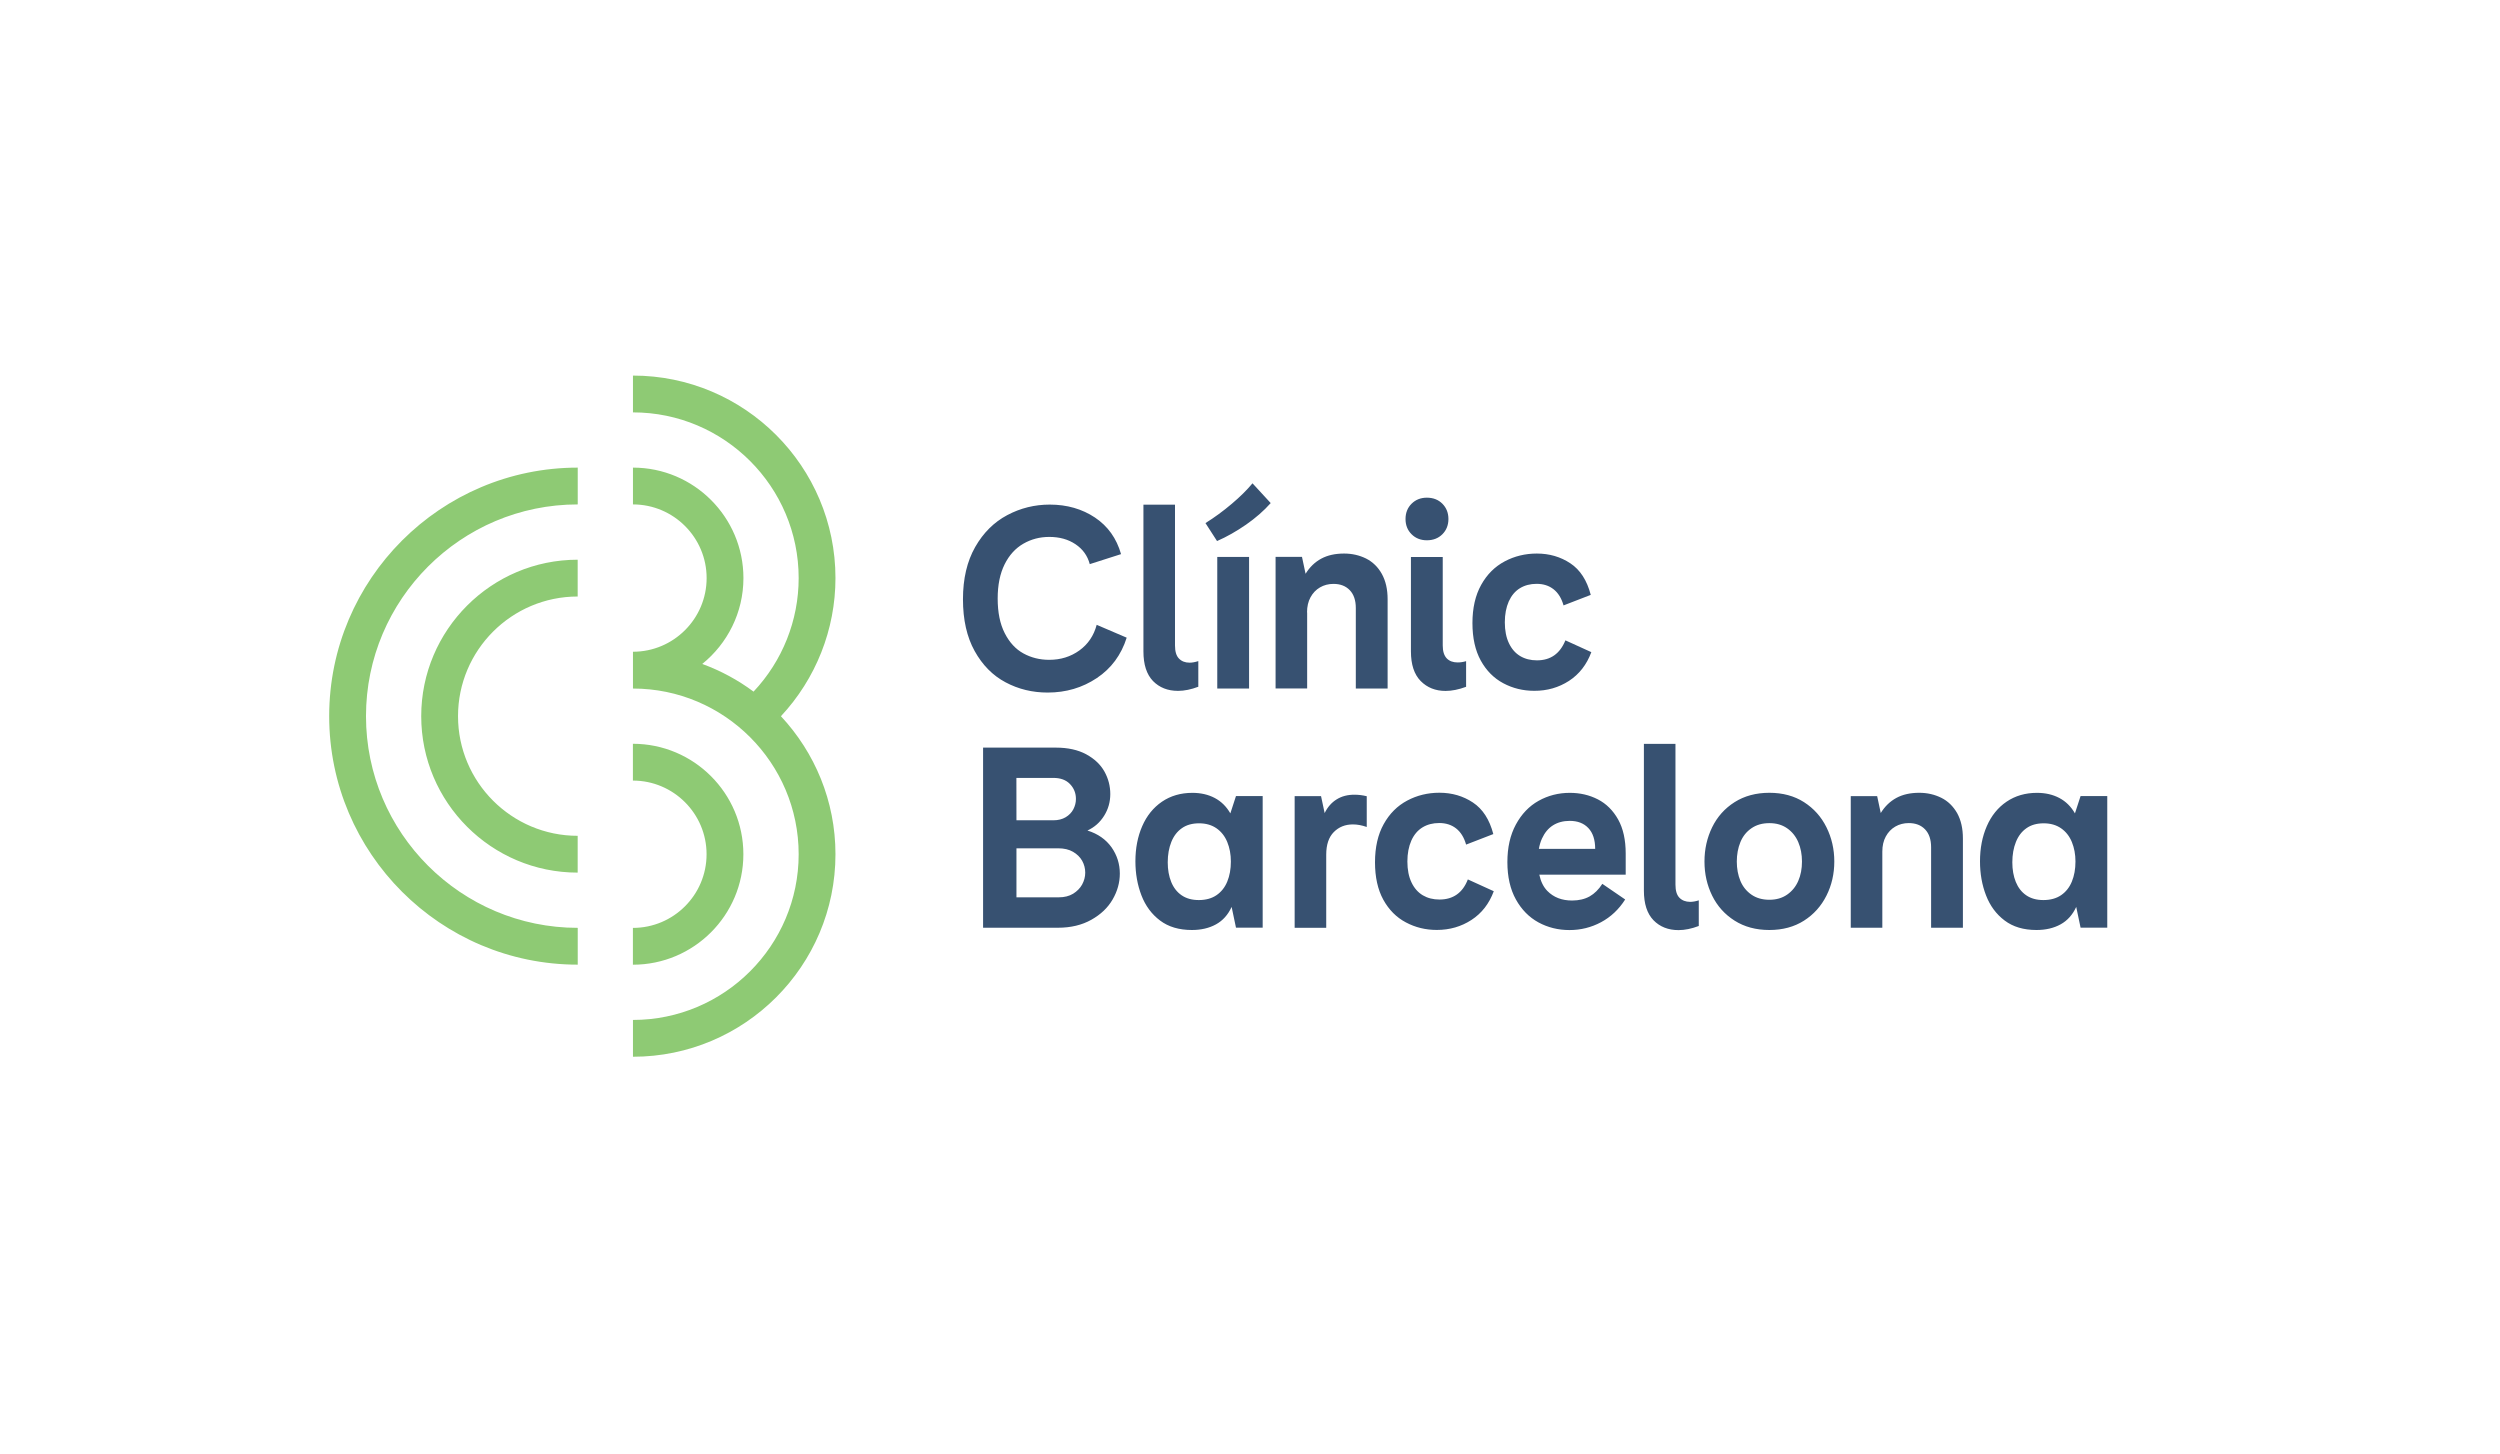
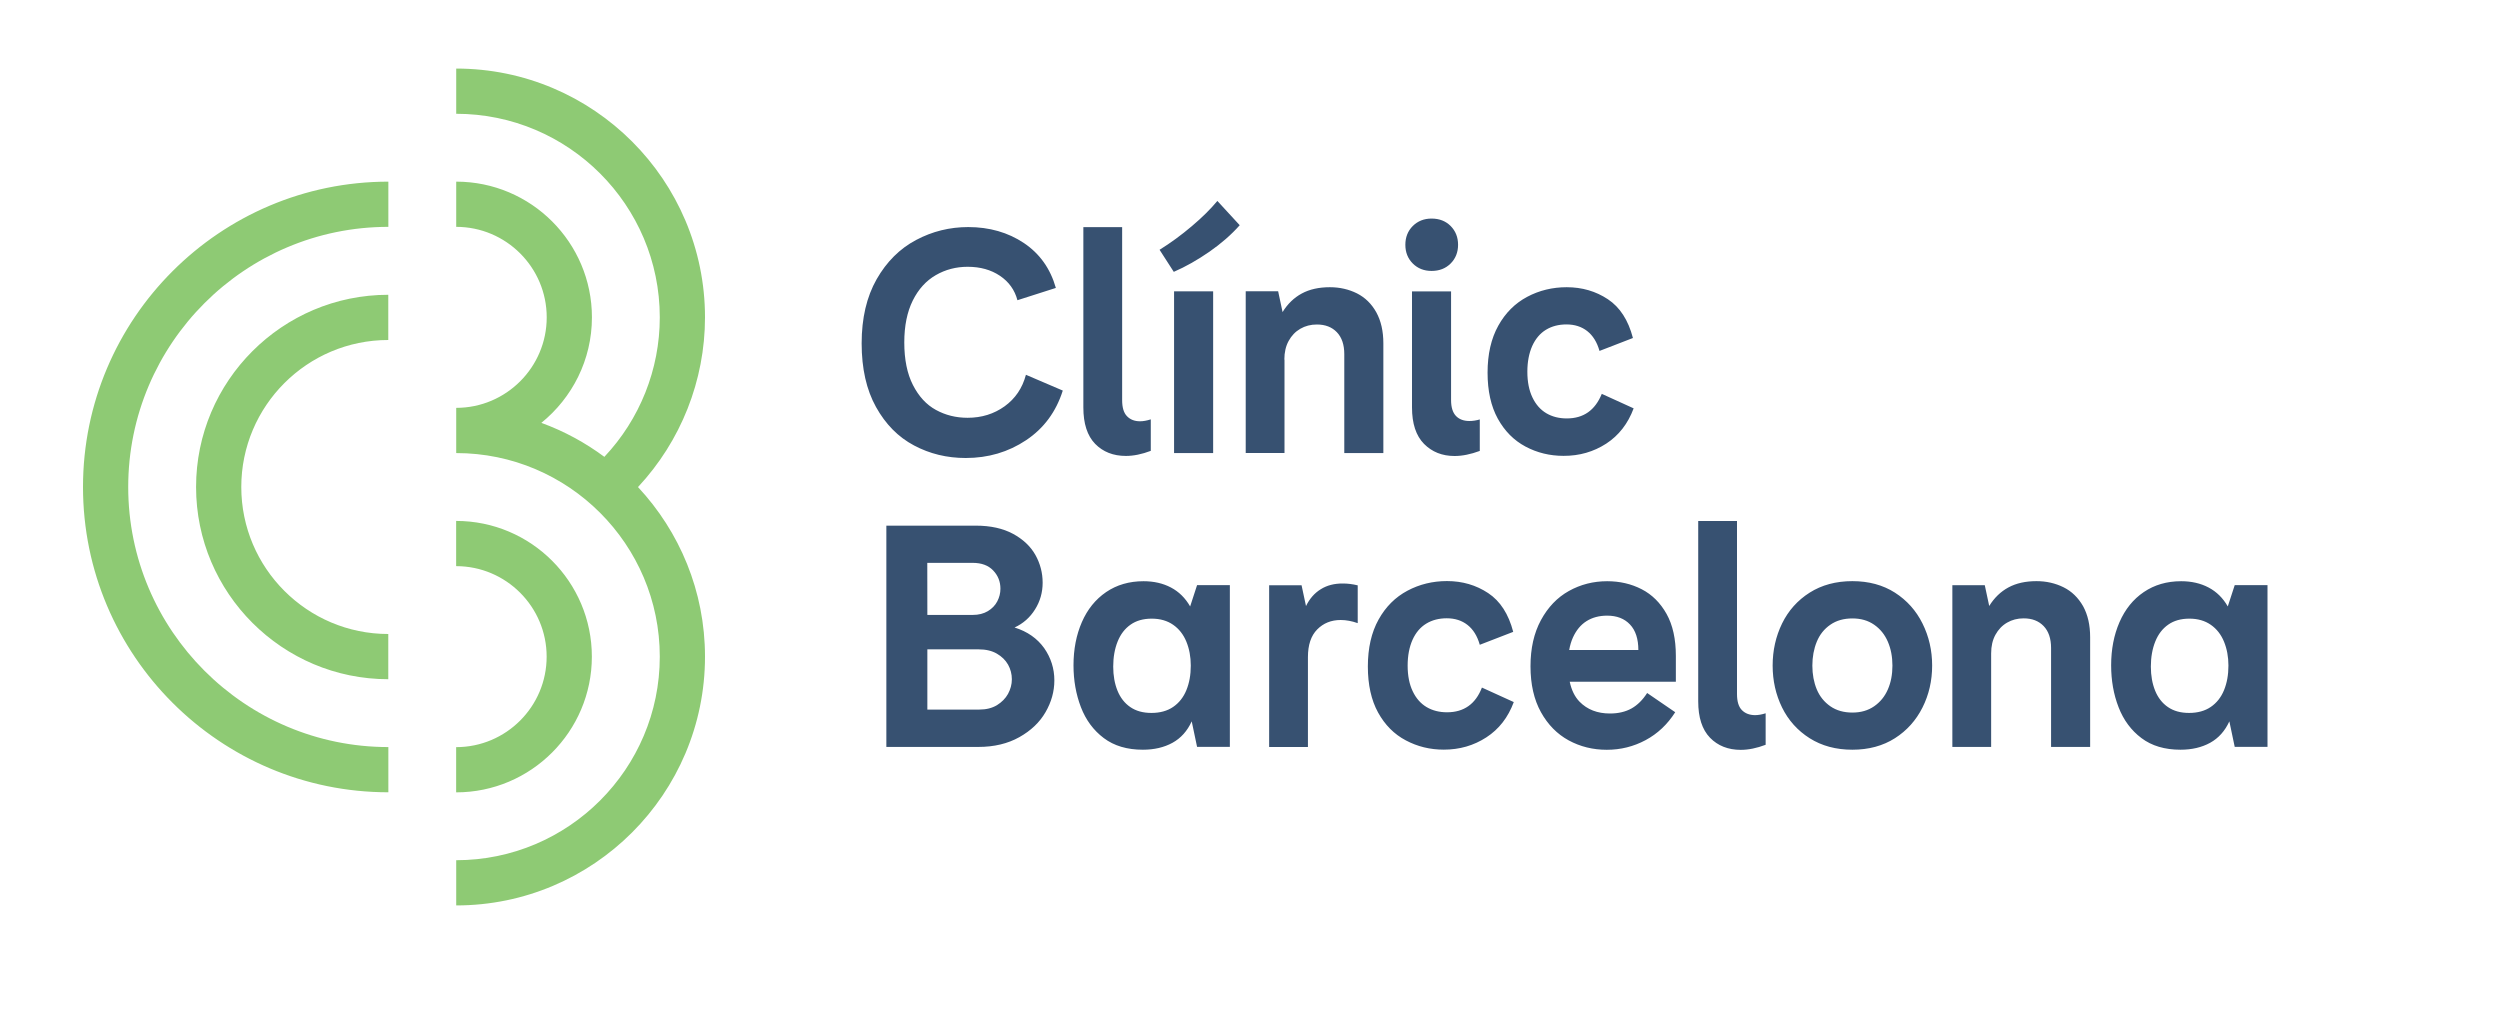
- <svg xmlns="http://www.w3.org/2000/svg" version="1.1" id="Capa_1" x="0px" y="0px" viewBox="0 0 430 250" style="enable-background:new 0 0 430 250;" xml:space="preserve">
+ <svg xmlns="http://www.w3.org/2000/svg" version="1.1" id="Capa_1" x="0px" y="0px" viewBox="45 55 350 145" style="enable-background:new 45 55 350 145;" xml:space="preserve">
  <style type="text/css">
	.st0{fill:#375171;}
	.st1{fill:#8ECA74;}
</style>
  <g id="BASE__x26__Guies">
</g>
  <g id="Marca">
    <path class="st0" d="M224.81,105.33c0-1,0.2-1.87,0.6-2.6s0.94-1.3,1.63-1.7s1.46-0.6,2.32-0.6c1.18,0,2.11,0.36,2.8,1.08   s1.04,1.74,1.04,3.07v13.85h5.47v-15.36c0-1.71-0.33-3.15-0.99-4.35c-0.66-1.19-1.57-2.07-2.71-2.65   c-1.15-0.57-2.41-0.86-3.79-0.86c-1.53,0-2.84,0.29-3.93,0.88s-1.99,1.46-2.69,2.6l-0.62-2.91h-4.54v22.64h5.43v-13.09H224.81z    M211.62,139.9c-0.68-1.18-1.57-2.06-2.69-2.65s-2.4-0.88-3.84-0.88c-2,0-3.74,0.51-5.23,1.52c-1.49,1.02-2.62,2.42-3.4,4.21   c-0.78,1.79-1.17,3.81-1.17,6.04c0,2.12,0.35,4.07,1.04,5.87c0.69,1.79,1.76,3.24,3.2,4.32c1.44,1.09,3.27,1.63,5.47,1.63   c1.59,0,2.97-0.32,4.15-0.97s2.07-1.65,2.69-3l0.75,3.57h4.59v-22.64h-4.59L211.62,139.9z M211.09,151.63   c-0.41,1-1.03,1.78-1.85,2.34s-1.84,0.84-3.04,0.84c-1.18,0-2.16-0.27-2.96-0.82c-0.79-0.54-1.39-1.31-1.79-2.29   c-0.4-0.99-0.6-2.11-0.6-3.38c0-1.32,0.21-2.49,0.62-3.51c0.41-1.02,1.01-1.8,1.81-2.36c0.79-0.56,1.78-0.84,2.96-0.84   c1.18,0,2.18,0.29,3,0.86s1.44,1.36,1.85,2.36s0.62,2.12,0.62,3.35C211.71,149.49,211.5,150.63,211.09,151.63z M229.91,137.49   c-0.88,0.54-1.57,1.33-2.07,2.36l-0.62-2.91h-4.54v22.64h5.43V147c0-1.71,0.43-3,1.3-3.88s1.96-1.32,3.29-1.32   c0.76,0,1.56,0.15,2.38,0.44v-5.29c-0.74-0.18-1.43-0.26-2.07-0.26C231.82,136.68,230.79,136.94,229.91,137.49z M214.84,95.79   h-5.47v22.64h5.47V95.79z M211.86,86.66c-1.46,1.24-2.96,2.34-4.52,3.31l1.99,3.09c1.68-0.73,3.34-1.68,4.99-2.82   c1.65-1.15,3.06-2.38,4.24-3.71l-3.13-3.4C214.5,84.25,213.32,85.43,211.86,86.66z M333.9,137.22c-1.15-0.57-2.41-0.86-3.79-0.86   c-1.53,0-2.84,0.29-3.93,0.88c-1.09,0.59-1.99,1.46-2.69,2.6l-0.62-2.91h-4.54v22.64h5.43v-13.1c0-1,0.2-1.87,0.6-2.6   c0.4-0.73,0.94-1.3,1.63-1.7s1.46-0.6,2.32-0.6c1.18,0,2.11,0.36,2.8,1.08s1.04,1.74,1.04,3.07v13.85h5.47v-15.36   c0-1.71-0.33-3.15-0.99-4.35C335.95,138.68,335.05,137.79,333.9,137.22z M356.89,139.9c-0.68-1.18-1.57-2.06-2.69-2.65   s-2.4-0.88-3.84-0.88c-2,0-3.74,0.51-5.23,1.52s-2.62,2.42-3.4,4.21c-0.78,1.79-1.17,3.81-1.17,6.04c0,2.12,0.34,4.07,1.04,5.87   c0.69,1.79,1.76,3.24,3.2,4.32c1.44,1.09,3.27,1.63,5.47,1.63c1.59,0,2.97-0.32,4.15-0.97s2.07-1.65,2.69-3l0.75,3.57h4.59v-22.64   h-4.59L356.89,139.9z M356.36,151.63c-0.41,1-1.03,1.78-1.85,2.34s-1.84,0.84-3.04,0.84c-1.18,0-2.16-0.27-2.96-0.82   c-0.79-0.54-1.39-1.31-1.79-2.29c-0.4-0.99-0.6-2.11-0.6-3.38c0-1.32,0.21-2.49,0.62-3.51c0.41-1.02,1.01-1.8,1.81-2.36   c0.79-0.56,1.78-0.84,2.96-0.84s2.18,0.29,3,0.86s1.44,1.36,1.85,2.36s0.62,2.12,0.62,3.35   C356.98,149.49,356.77,150.63,356.36,151.63z M185.65,111.88c-1.49,1.07-3.21,1.61-5.19,1.61c-1.62,0-3.1-0.37-4.43-1.1   c-1.34-0.73-2.41-1.9-3.22-3.49s-1.21-3.57-1.21-5.96c0-2.32,0.4-4.28,1.19-5.87c0.79-1.59,1.87-2.77,3.22-3.55   s2.84-1.17,4.46-1.17c1.77,0,3.27,0.42,4.52,1.26s2.07,1.98,2.45,3.42l5.38-1.72c-0.77-2.71-2.26-4.8-4.48-6.29   c-2.22-1.48-4.82-2.23-7.79-2.23c-2.59,0-5.02,0.6-7.3,1.81s-4.12,3.04-5.52,5.49c-1.4,2.46-2.1,5.45-2.1,8.98s0.67,6.5,2.01,8.91   s3.11,4.21,5.32,5.38c2.21,1.18,4.62,1.76,7.24,1.76c3.15,0,5.96-0.83,8.45-2.49c2.49-1.66,4.2-3.98,5.14-6.95l-5.16-2.21   C188.13,109.35,187.14,110.8,185.65,111.88z M310.29,137.97c-1.68-1.07-3.66-1.61-5.96-1.61c-2.29,0-4.29,0.54-5.98,1.61   s-2.98,2.52-3.86,4.32c-0.88,1.81-1.32,3.77-1.32,5.89s0.44,4.07,1.32,5.87c0.88,1.79,2.17,3.23,3.86,4.3   c1.69,1.07,3.68,1.61,5.98,1.61c2.29,0,4.28-0.54,5.96-1.61s2.96-2.51,3.86-4.3c0.9-1.79,1.35-3.75,1.35-5.87s-0.45-4.08-1.35-5.89   C313.26,140.49,311.97,139.05,310.29,137.97z M309.3,151.52c-0.43,0.99-1.07,1.77-1.92,2.36s-1.87,0.88-3.04,0.88   c-1.21,0-2.24-0.29-3.09-0.88c-0.85-0.59-1.49-1.38-1.9-2.36c-0.41-0.99-0.62-2.1-0.62-3.33s0.21-2.35,0.62-3.35   s1.04-1.79,1.9-2.38c0.85-0.59,1.88-0.88,3.09-0.88c1.18,0,2.19,0.29,3.04,0.88c0.85,0.59,1.49,1.38,1.92,2.38   c0.43,1,0.64,2.12,0.64,3.35S309.73,150.54,309.3,151.52z M269.87,117.11c1.76-1.15,3.04-2.79,3.84-4.94l-4.46-2.03   c-0.47,1.15-1.11,2.01-1.92,2.58c-0.81,0.57-1.8,0.86-2.98,0.86c-1.09,0-2.04-0.24-2.87-0.73c-0.82-0.49-1.47-1.22-1.94-2.21   c-0.47-0.98-0.71-2.18-0.71-3.6c0-1.38,0.23-2.58,0.68-3.6c0.46-1.01,1.1-1.77,1.92-2.27s1.78-0.75,2.87-0.75   c1.15,0,2.12,0.31,2.91,0.93s1.37,1.54,1.72,2.78l4.68-1.81c-0.65-2.5-1.82-4.31-3.51-5.43s-3.61-1.68-5.76-1.68   c-2,0-3.85,0.45-5.54,1.35s-3.04,2.24-4.04,4.04c-1,1.79-1.5,3.99-1.5,6.57c0,2.56,0.48,4.71,1.43,6.44   c0.96,1.74,2.25,3.04,3.88,3.91s3.41,1.3,5.32,1.3C266.12,118.83,268.1,118.25,269.87,117.11z M250.57,153.86   c-0.81,0.57-1.8,0.86-2.98,0.86c-1.09,0-2.04-0.24-2.87-0.73c-0.82-0.49-1.47-1.22-1.94-2.21c-0.47-0.98-0.71-2.18-0.71-3.6   c0-1.38,0.23-2.58,0.68-3.6c0.46-1.02,1.1-1.77,1.92-2.27s1.78-0.75,2.87-0.75c1.15,0,2.12,0.31,2.91,0.93s1.37,1.54,1.72,2.78   l4.68-1.81c-0.65-2.5-1.82-4.31-3.51-5.43s-3.61-1.68-5.76-1.68c-2,0-3.85,0.45-5.54,1.35c-1.69,0.9-3.04,2.24-4.04,4.04   c-1,1.79-1.5,3.99-1.5,6.57c0,2.56,0.48,4.71,1.43,6.44c0.96,1.74,2.25,3.04,3.88,3.9c1.63,0.87,3.4,1.3,5.32,1.3   c2.21,0,4.19-0.57,5.96-1.72s3.04-2.79,3.84-4.94l-4.46-2.03C252.02,152.43,251.38,153.29,250.57,153.86z M274.83,137.49   c-1.46-0.75-3.07-1.12-4.83-1.12c-1.94,0-3.73,0.46-5.36,1.37c-1.63,0.91-2.93,2.27-3.91,4.08s-1.46,3.96-1.46,6.46   c0,2.53,0.49,4.67,1.46,6.42s2.27,3.07,3.88,3.95c1.62,0.88,3.4,1.32,5.34,1.32s3.75-0.45,5.43-1.35c1.68-0.9,3.06-2.2,4.15-3.91   l-3.93-2.69c-0.62,0.97-1.35,1.69-2.18,2.16c-0.84,0.47-1.85,0.71-3.02,0.71c-1.77,0-3.18-0.55-4.26-1.65   c-0.67-0.69-1.13-1.62-1.38-2.8h14.86v-3.62c0-2.35-0.43-4.31-1.3-5.87C277.45,139.4,276.29,138.24,274.83,137.49z M264.69,145.99   c0.11-0.64,0.29-1.23,0.52-1.74c0.46-1.01,1.09-1.78,1.9-2.29s1.77-0.77,2.89-0.77c1.35,0,2.42,0.41,3.2,1.24   c0.78,0.82,1.17,2.02,1.17,3.57h-9.68L264.69,145.99L264.69,145.99z M288.86,154.41c-0.46-0.47-0.68-1.22-0.68-2.25v-24.22h-5.43   v25.24c0,2.27,0.55,3.96,1.65,5.1c1.1,1.13,2.54,1.7,4.3,1.7c1.09,0,2.25-0.24,3.49-0.71v-4.41c-0.56,0.18-1.06,0.26-1.5,0.26   C289.93,155.11,289.32,154.88,288.86,154.41z M248.15,111.02V95.8h-5.47v16.24c0,2.27,0.56,3.96,1.68,5.1   c1.12,1.13,2.54,1.7,4.28,1.7c1.09,0,2.26-0.24,3.53-0.71v-4.41c-0.5,0.15-0.99,0.22-1.46,0.22c-0.79,0-1.42-0.23-1.88-0.71   C248.38,112.75,248.15,112.02,248.15,111.02z M202.62,118.83c1.09,0,2.25-0.24,3.49-0.71v-4.41c-0.56,0.18-1.06,0.27-1.5,0.27   c-0.77,0-1.38-0.24-1.83-0.71c-0.46-0.47-0.68-1.22-0.68-2.25V86.8h-5.43v25.24c0,2.27,0.55,3.96,1.65,5.1   C199.42,118.26,200.85,118.83,202.62,118.83z M245.42,92.93c1.09,0,1.98-0.35,2.67-1.04s1.04-1.57,1.04-2.62   c0-1.06-0.35-1.93-1.04-2.63c-0.69-0.69-1.58-1.04-2.67-1.04c-1.06,0-1.93,0.35-2.63,1.04c-0.69,0.69-1.04,1.57-1.04,2.63   s0.35,1.93,1.04,2.62S244.36,92.93,245.42,92.93z M187.04,142.85c1.21-0.56,2.16-1.4,2.87-2.54c0.71-1.13,1.06-2.38,1.06-3.73   c0-1.38-0.34-2.68-1.01-3.88c-0.68-1.21-1.72-2.19-3.13-2.96c-1.41-0.76-3.15-1.15-5.21-1.15h-12.53v30.98h12.88   c2.21,0,4.12-0.46,5.74-1.37c1.62-0.91,2.84-2.07,3.66-3.49c0.82-1.41,1.24-2.9,1.24-4.46c0-1.65-0.48-3.16-1.43-4.52   C190.21,144.38,188.84,143.41,187.04,142.85z M174.82,133.8h6.35c1.24,0,2.19,0.35,2.87,1.06c0.68,0.71,1.02,1.56,1.02,2.56   c0,0.62-0.15,1.21-0.44,1.77c-0.29,0.56-0.74,1.02-1.32,1.37c-0.59,0.35-1.29,0.53-2.12,0.53h-6.35L174.82,133.8L174.82,133.8z    M186.12,152.15c-0.35,0.63-0.87,1.15-1.54,1.57c-0.68,0.41-1.5,0.62-2.47,0.62h-7.28v-8.43h7.19c1,0,1.85,0.2,2.54,0.6   c0.69,0.4,1.21,0.91,1.57,1.54c0.35,0.63,0.53,1.32,0.53,2.05S186.47,151.5,186.12,152.15z" />
    <path class="st1" d="M72.45,123.18c0,14.84,12.07,26.91,26.91,26.91v-6.33c-11.35,0-20.58-9.23-20.58-20.58s9.23-20.58,20.58-20.58   v-6.33C84.52,96.27,72.45,108.35,72.45,123.18z M56.62,123.18c0,23.57,19.18,42.74,42.75,42.74v-6.33   c-20.08,0-36.42-16.34-36.42-36.41c0-20.08,16.34-36.42,36.42-36.42v-6.33C75.79,80.44,56.62,99.61,56.62,123.18z M127.86,146.93   c0-10.48-8.52-19-19-19v6.33c6.98,0,12.67,5.68,12.67,12.67s-5.68,12.67-12.67,12.67v6.33   C119.34,165.93,127.86,157.41,127.86,146.93z M143.7,99.43c0-19.21-15.62-34.83-34.83-34.83v6.33c15.71,0,28.5,12.78,28.5,28.5   c0,7.29-2.8,14.27-7.76,19.53c-2.67-1.99-5.64-3.6-8.82-4.76c4.31-3.49,7.08-8.81,7.08-14.77c0-10.48-8.52-19-19-19v6.33   c6.98,0,12.67,5.68,12.67,12.67c0,6.98-5.68,12.67-12.67,12.67v6.33c15.71,0,28.5,12.79,28.5,28.5c0,15.72-12.79,28.5-28.5,28.5   v6.33c19.21,0,34.83-15.62,34.83-34.83c0-9.17-3.57-17.51-9.38-23.74l0,0C140.31,116.77,143.7,108.29,143.7,99.43z" />
  </g>
  <g id="Indicacions__x26__geometria">
</g>
</svg>
